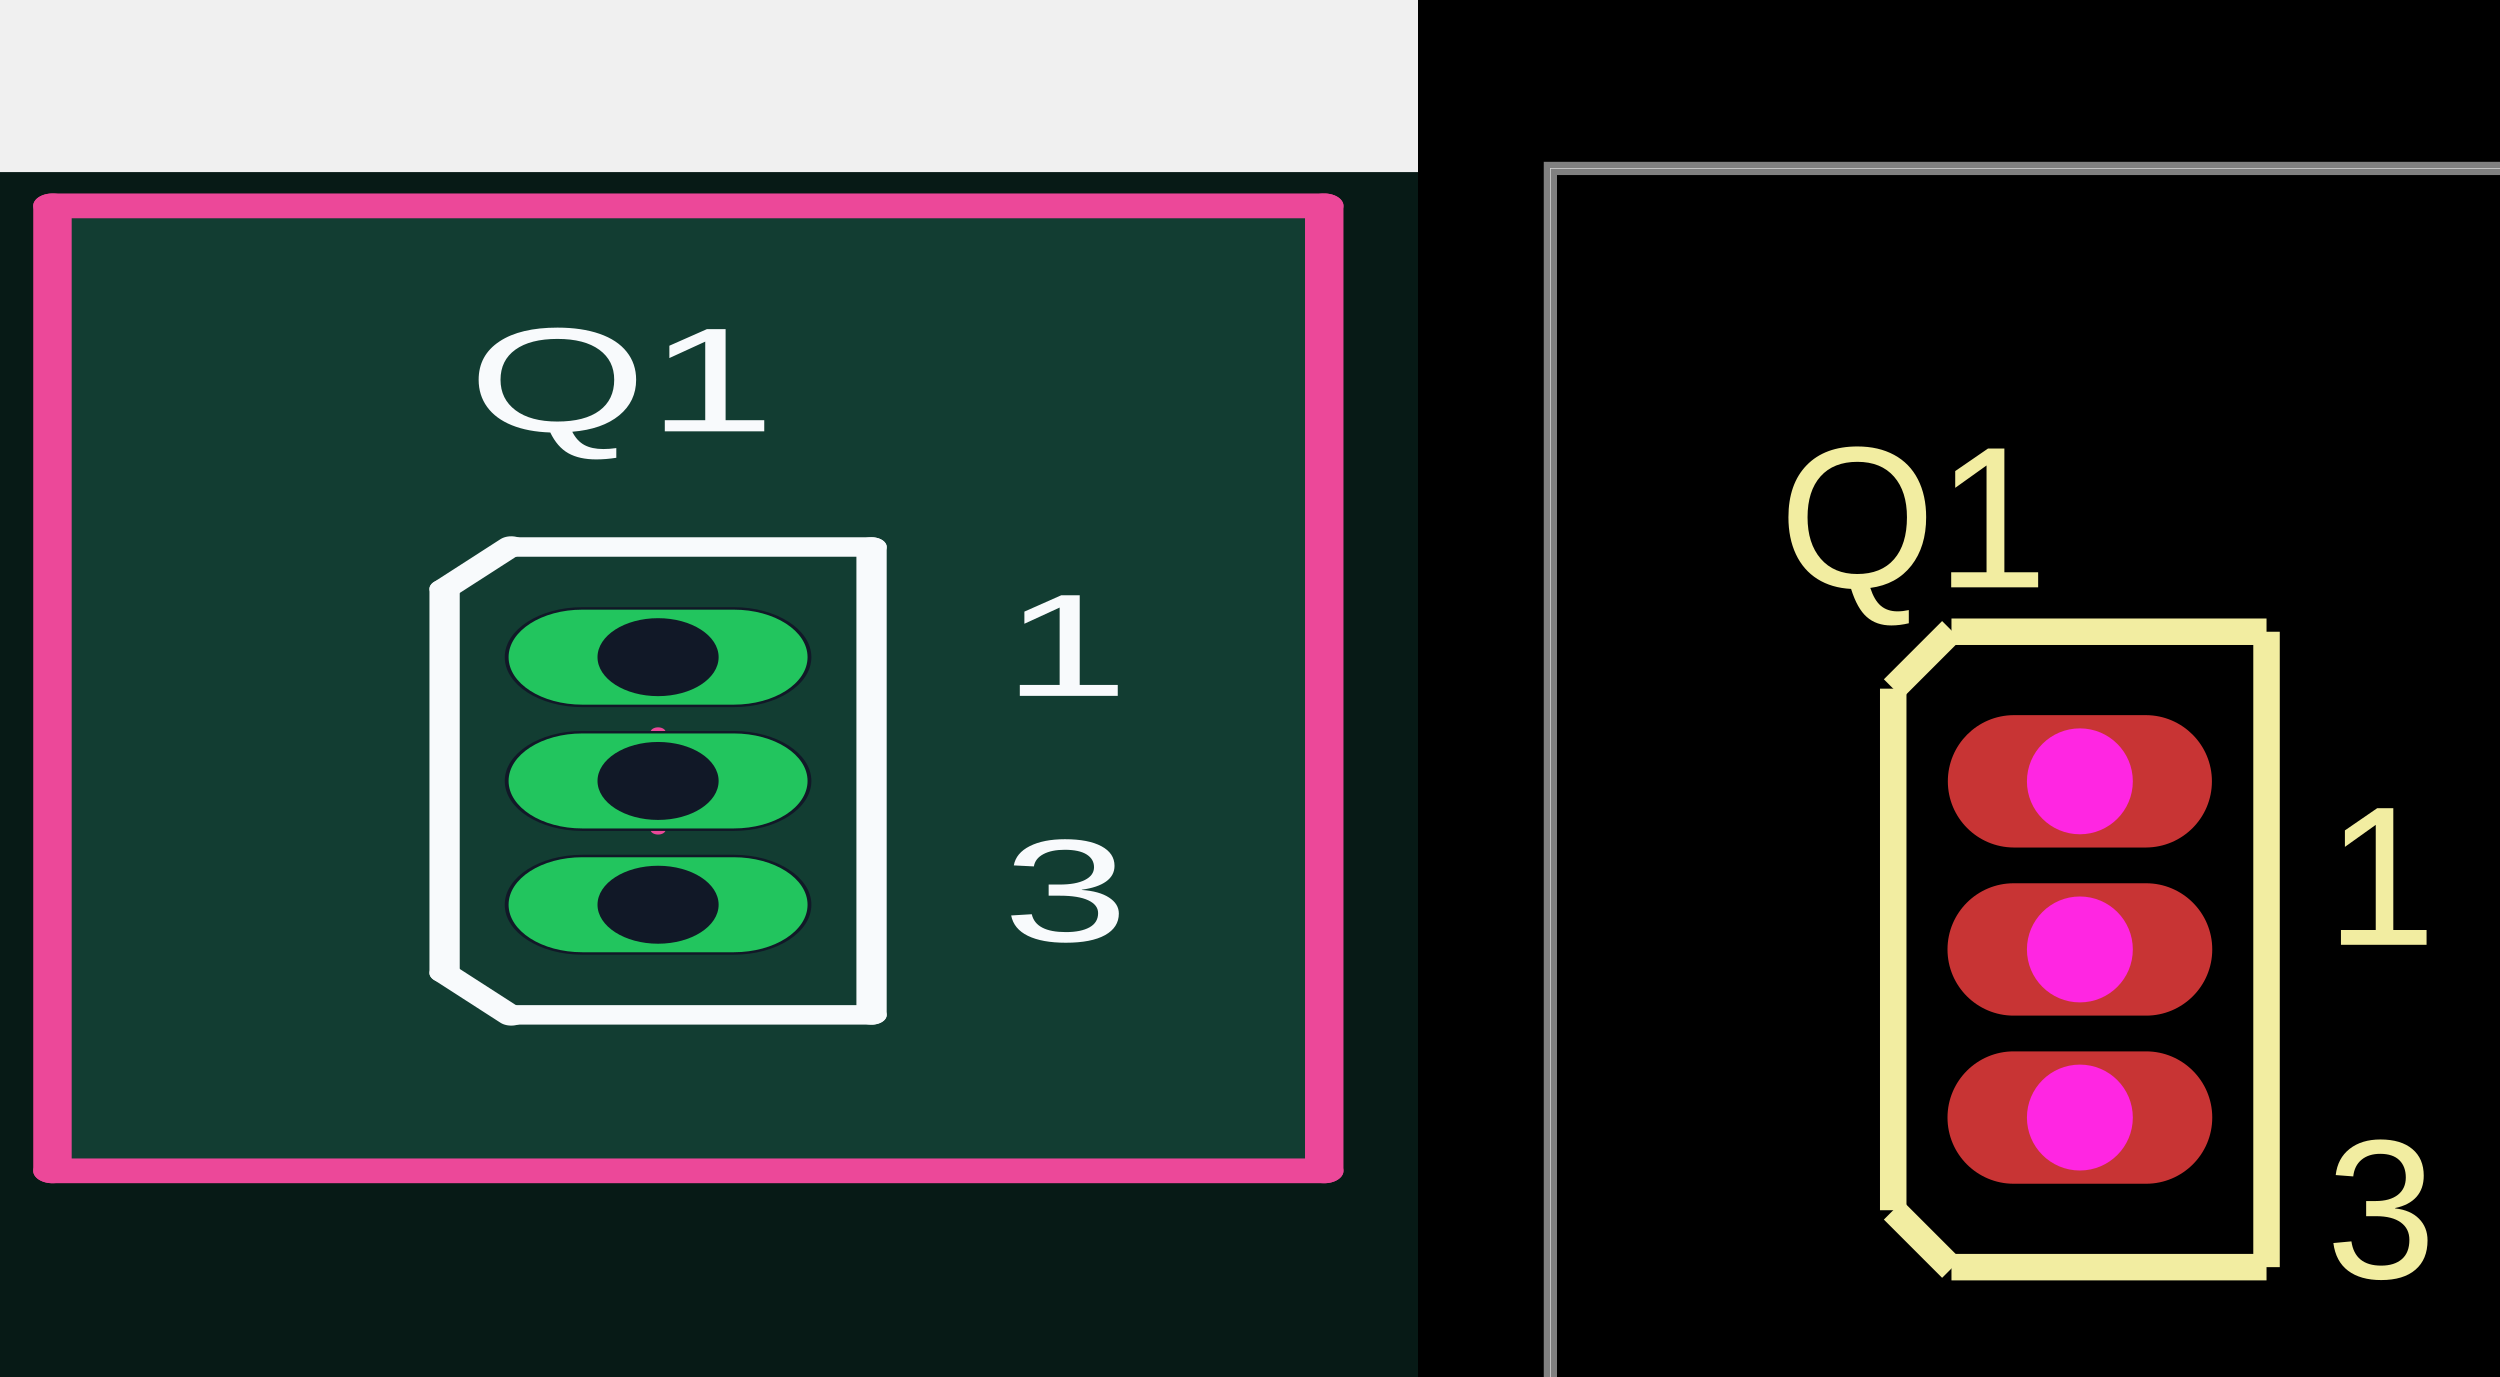
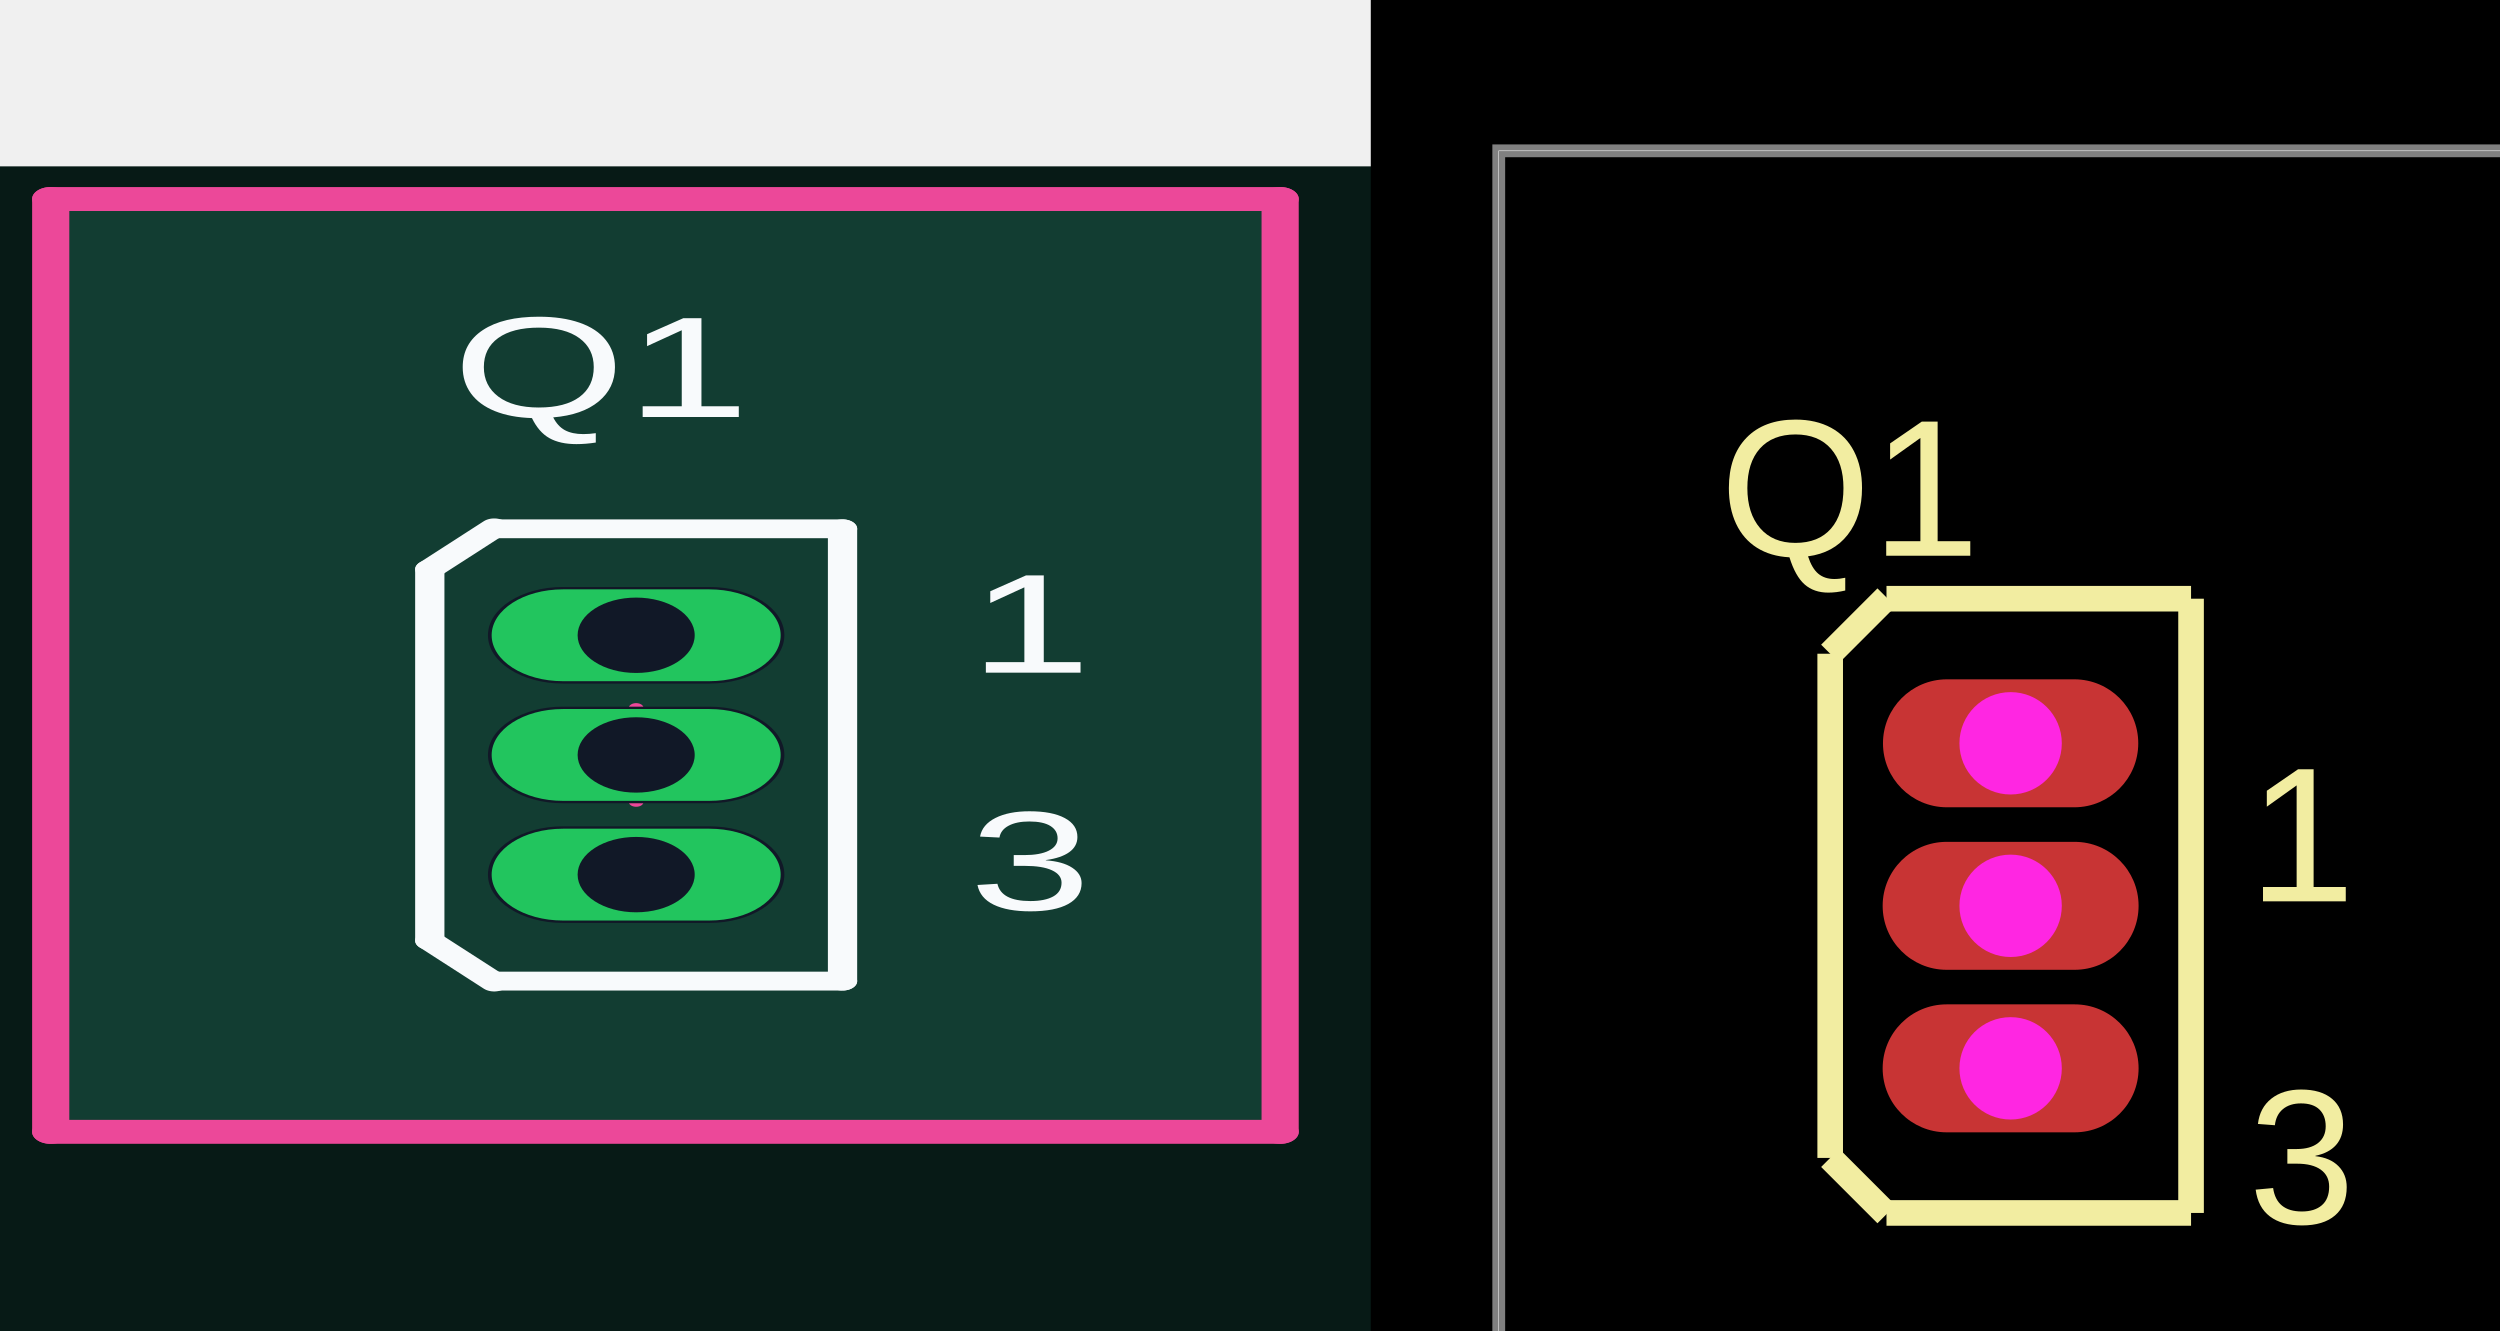
- <svg xmlns="http://www.w3.org/2000/svg" width="1452.748" height="800" viewBox="0 0 1452.748 800" aria-label="sample board: altiumts source on left, Circuit JSON on right" role="img">
+ <svg xmlns="http://www.w3.org/2000/svg" width="1502.788" height="800" viewBox="0 0 1502.788 800" aria-label="sample board: altiumts source on left, Circuit JSON on right" role="img">
  <g transform="translate(0, 100) scale(2.234686, 1.438686) translate(0, 0)">
    <rect width="100%" height="100%" fill="#071a16" />
    <g stroke-linecap="round" stroke-linejoin="round">
      <polygon data-record="BoardOutline" points="13.642,403.406 344.35,403.406 344.35,13.642 13.642,13.642 13.642,403.406" fill="#123d32" stroke="#6ee7b7" stroke-width="3" />
      <line data-record="Track" data-layer="MECHANICAL1" x1="13.642" y1="403.406" x2="344.35" y2="403.406" stroke="#ec4899" stroke-width="10" />
      <line data-record="Track" data-layer="MECHANICAL1" x1="344.35" y1="403.406" x2="344.35" y2="13.642" stroke="#ec4899" stroke-width="10" />
      <line data-record="Track" data-layer="MECHANICAL1" x1="13.642" y1="13.642" x2="344.35" y2="13.642" stroke="#ec4899" stroke-width="10" />
      <line data-record="Track" data-layer="MECHANICAL1" x1="13.642" y1="403.406" x2="13.642" y2="13.642" stroke="#ec4899" stroke-width="10" />
      <line data-record="Track" data-layer="TOPOVERLAY" x1="226.634" y1="340.413" x2="226.634" y2="151.437" stroke="#f8fafc" stroke-width="7.874" />
      <line data-record="Track" data-layer="TOPOVERLAY" x1="115.61" y1="323.484" x2="115.61" y2="168.366" stroke="#f8fafc" stroke-width="7.874" />
      <line data-record="Track" data-layer="TOPOVERLAY" x1="132.933" y1="340.413" x2="226.634" y2="340.413" stroke="#f8fafc" stroke-width="7.874" />
      <line data-record="Track" data-layer="TOPOVERLAY" x1="132.933" y1="151.437" x2="226.634" y2="151.437" stroke="#f8fafc" stroke-width="7.874" />
      <line data-record="Track" data-layer="TOPOVERLAY" x1="115.61" y1="168.366" x2="132.933" y2="151.043" stroke="#f8fafc" stroke-width="7.874" />
      <line data-record="Track" data-layer="TOPOVERLAY" x1="115.61" y1="323.484" x2="132.933" y2="340.807" stroke="#f8fafc" stroke-width="7.874" />
      <line data-record="Track" data-layer="MECHANICAL15" x1="171.122" y1="265.61" x2="171.122" y2="226.24" stroke="#ec4899" stroke-width="3.937" />
      <line data-record="Track" data-layer="MECHANICAL15" x1="151.437" y1="245.925" x2="190.807" y2="245.925" stroke="#ec4899" stroke-width="3.937" />
      <g data-record="Pad" data-layer="MULTILAYER" data-pad-name="3" data-pad-shape="ROUND" data-pad-stack-layer="0" data-plated="true">
        <rect x="131.752" y="276.24" width="78.74" height="39.37" rx="19.685" ry="19.685" fill="#22c55e" stroke="#111827" stroke-width="1" />
        <circle data-hole-shape="ROUND" cx="171.122" cy="295.925" r="15.748" fill="#111827" />
      </g>
      <g data-record="Pad" data-layer="MULTILAYER" data-pad-name="2" data-pad-shape="ROUND" data-pad-stack-layer="0" data-plated="true">
        <rect x="131.752" y="226.24" width="78.74" height="39.37" rx="19.685" ry="19.685" fill="#22c55e" stroke="#111827" stroke-width="1" />
        <circle data-hole-shape="ROUND" cx="171.122" cy="245.925" r="15.748" fill="#111827" />
      </g>
      <g data-record="Pad" data-layer="MULTILAYER" data-pad-name="1" data-pad-shape="ROUND" data-pad-stack-layer="0" data-plated="true">
        <rect x="131.752" y="176.24" width="78.74" height="39.37" rx="19.685" ry="19.685" fill="#22c55e" stroke="#111827" stroke-width="1" />
        <circle data-hole-shape="ROUND" cx="171.122" cy="195.925" r="15.748" fill="#111827" />
      </g>
      <text data-record="Text" data-layer="TOPOVERLAY" x="0" y="0" fill="#f8fafc" font-family="Arial, sans-serif" font-size="59.055" font-weight="normal" font-style="normal" text-anchor="start" dominant-baseline="text-after-edge" transform="translate(260.689 323.2092) rotate(0) scale(1 1)">3</text>
      <text data-record="Text" data-layer="TOPOVERLAY" x="0" y="0" fill="#f8fafc" font-family="Arial, sans-serif" font-size="59.055" font-weight="normal" font-style="normal" text-anchor="start" dominant-baseline="text-after-edge" transform="translate(260.689 224.0752) rotate(0) scale(1 1)">1</text>
      <text data-record="Text" data-layer="TOPOVERLAY" x="0" y="0" fill="#f8fafc" font-family="Arial, sans-serif" font-size="60" font-weight="normal" font-style="normal" text-anchor="start" dominant-baseline="text-after-edge" transform="translate(121.622 117.4252) rotate(0) scale(1 1)">Q1</text>
    </g>
  </g>
  <g transform="translate(824, 0)">
    <style />
-     <rect class="boundary" x="0" y="0" fill="#000" width="800" height="1017.895" data-type="pcb_background" data-pcb-layer="global" />
-     <rect class="pcb-boundary" fill="none" stroke="#fff" stroke-width="0.3" x="76.923" y="97.875" width="646.154" height="822.146" data-type="pcb_boundary" data-pcb-layer="global" />
-     <path class="pcb-board" d="M 76.923 859.413 L 723.077 859.413 L 723.077 97.875 L 76.923 97.875 L 76.923 859.413 Z" fill="none" stroke="rgba(255, 255, 255, 0.5)" stroke-width="7.692" data-type="pcb_board" data-pcb-layer="board" />
-     <line x1="493.077" y1="736.336" x2="493.077" y2="367.106" stroke="#f2eda1" stroke-width="15.385" class="pcb-silkscreen-line pcb-silkscreen-top" data-pcb-silkscreen-line-id="pcb_silkscreen_line_altium_157__stack1" data-type="pcb_silkscreen_line" data-pcb-layer="top" />
-     <line x1="276.153" y1="703.259" x2="276.153" y2="400.182" stroke="#f2eda1" stroke-width="15.385" class="pcb-silkscreen-line pcb-silkscreen-top" data-pcb-silkscreen-line-id="pcb_silkscreen_line_altium_158__stack1" data-type="pcb_silkscreen_line" data-pcb-layer="top" />
-     <line x1="310" y1="736.336" x2="493.077" y2="736.336" stroke="#f2eda1" stroke-width="15.385" class="pcb-silkscreen-line pcb-silkscreen-top" data-pcb-silkscreen-line-id="pcb_silkscreen_line_altium_159__stack1" data-type="pcb_silkscreen_line" data-pcb-layer="top" />
-     <line x1="310" y1="367.106" x2="493.077" y2="367.106" stroke="#f2eda1" stroke-width="15.385" class="pcb-silkscreen-line pcb-silkscreen-top" data-pcb-silkscreen-line-id="pcb_silkscreen_line_altium_160__stack1" data-type="pcb_silkscreen_line" data-pcb-layer="top" />
-     <line x1="276.153" y1="400.182" x2="310" y2="366.336" stroke="#f2eda1" stroke-width="15.385" class="pcb-silkscreen-line pcb-silkscreen-top" data-pcb-silkscreen-line-id="pcb_silkscreen_line_altium_161__stack1" data-type="pcb_silkscreen_line" data-pcb-layer="top" />
-     <line x1="276.153" y1="703.259" x2="310" y2="737.106" stroke="#f2eda1" stroke-width="15.385" class="pcb-silkscreen-line pcb-silkscreen-top" data-pcb-silkscreen-line-id="pcb_silkscreen_line_altium_162__stack1" data-type="pcb_silkscreen_line" data-pcb-layer="top" />
-     <text x="0" y="0" dx="0" dy="0" fill="#f2eda1" font-family="Arial, sans-serif" font-size="115.384" text-anchor="middle" dominant-baseline="central" transform="matrix(1,0,0,1,559.6154,702.7217)" class="pcb-silkscreen-text pcb-silkscreen-top" data-pcb-silkscreen-text-id="pcb_silkscreen_text_altium_165__stack1" stroke="none" data-type="pcb_silkscreen_text" data-pcb-layer="top">3</text>
-     <text x="0" y="0" dx="0" dy="0" fill="#f2eda1" font-family="Arial, sans-serif" font-size="115.384" text-anchor="middle" dominant-baseline="central" transform="matrix(1,0,0,1,559.6154,509.0292)" class="pcb-silkscreen-text pcb-silkscreen-top" data-pcb-silkscreen-text-id="pcb_silkscreen_text_altium_166__stack1" stroke="none" data-type="pcb_silkscreen_text" data-pcb-layer="top">1</text>
-     <text x="0" y="0" dx="0" dy="0" fill="#f2eda1" font-family="Arial, sans-serif" font-size="117.231" text-anchor="middle" dominant-baseline="central" transform="matrix(1,0,0,1,287.8999,300.6515)" class="pcb-silkscreen-text pcb-silkscreen-top" data-pcb-silkscreen-text-id="pcb_silkscreen_text_altium_167__stack1" stroke="none" data-type="pcb_silkscreen_text" data-pcb-layer="top">Q1</text>
+     <rect class="boundary" x="0" y="0" fill="#000" width="800" height="942.857" data-type="pcb_background" data-pcb-layer="global" />
+     <rect class="pcb-boundary" fill="none" stroke="#fff" stroke-width="0.3" x="76.923" y="90.659" width="646.154" height="761.538" data-type="pcb_boundary" data-pcb-layer="global" />
+     <path class="pcb-board" d="M 76.923 852.198 L 723.077 852.198 L 723.077 90.659 L 76.923 90.659 L 76.923 852.198 Z" fill="none" stroke="rgba(255, 255, 255, 0.5)" stroke-width="7.692" data-type="pcb_board" data-pcb-layer="board" />
+     <line x1="493.077" y1="729.121" x2="493.077" y2="359.891" stroke="#f2eda1" stroke-width="15.385" class="pcb-silkscreen-line pcb-silkscreen-top" data-pcb-silkscreen-line-id="pcb_silkscreen_line_altium_157__stack1" data-type="pcb_silkscreen_line" data-pcb-layer="top" />
+     <line x1="276.153" y1="696.044" x2="276.153" y2="392.967" stroke="#f2eda1" stroke-width="15.385" class="pcb-silkscreen-line pcb-silkscreen-top" data-pcb-silkscreen-line-id="pcb_silkscreen_line_altium_158__stack1" data-type="pcb_silkscreen_line" data-pcb-layer="top" />
+     <line x1="310" y1="729.121" x2="493.077" y2="729.121" stroke="#f2eda1" stroke-width="15.385" class="pcb-silkscreen-line pcb-silkscreen-top" data-pcb-silkscreen-line-id="pcb_silkscreen_line_altium_159__stack1" data-type="pcb_silkscreen_line" data-pcb-layer="top" />
+     <line x1="310" y1="359.891" x2="493.077" y2="359.891" stroke="#f2eda1" stroke-width="15.385" class="pcb-silkscreen-line pcb-silkscreen-top" data-pcb-silkscreen-line-id="pcb_silkscreen_line_altium_160__stack1" data-type="pcb_silkscreen_line" data-pcb-layer="top" />
+     <line x1="276.153" y1="392.967" x2="310" y2="359.121" stroke="#f2eda1" stroke-width="15.385" class="pcb-silkscreen-line pcb-silkscreen-top" data-pcb-silkscreen-line-id="pcb_silkscreen_line_altium_161__stack1" data-type="pcb_silkscreen_line" data-pcb-layer="top" />
+     <line x1="276.153" y1="696.044" x2="310" y2="729.89" stroke="#f2eda1" stroke-width="15.385" class="pcb-silkscreen-line pcb-silkscreen-top" data-pcb-silkscreen-line-id="pcb_silkscreen_line_altium_162__stack1" data-type="pcb_silkscreen_line" data-pcb-layer="top" />
+     <text x="0" y="0" dx="0" dy="0" fill="#f2eda1" font-family="Arial, sans-serif" font-size="115.384" text-anchor="middle" dominant-baseline="central" transform="matrix(1,0,0,1,559.6154,695.5065)" class="pcb-silkscreen-text pcb-silkscreen-top" data-pcb-silkscreen-text-id="pcb_silkscreen_text_altium_165__stack1" stroke="none" data-type="pcb_silkscreen_text" data-pcb-layer="top">3</text>
+     <text x="0" y="0" dx="0" dy="0" fill="#f2eda1" font-family="Arial, sans-serif" font-size="115.384" text-anchor="middle" dominant-baseline="central" transform="matrix(1,0,0,1,559.6154,501.814)" class="pcb-silkscreen-text pcb-silkscreen-top" data-pcb-silkscreen-text-id="pcb_silkscreen_text_altium_166__stack1" stroke="none" data-type="pcb_silkscreen_text" data-pcb-layer="top">1</text>
+     <text x="0" y="0" dx="0" dy="0" fill="#f2eda1" font-family="Arial, sans-serif" font-size="117.231" text-anchor="middle" dominant-baseline="central" transform="matrix(1,0,0,1,287.8999,293.4363)" class="pcb-silkscreen-text pcb-silkscreen-top" data-pcb-silkscreen-text-id="pcb_silkscreen_text_altium_167__stack1" stroke="none" data-type="pcb_silkscreen_text" data-pcb-layer="top">Q1</text>
    <g data-type="pcb_plated_hole" data-pcb-layer="through">
-       <path class="pcb-hole-outer" fill="rgb(200, 52, 52)" d="M-38.461,-38.461 h76.923 a38.461,38.461 0 0 1 0,76.923 h-76.923 a38.461,38.461 0 0 1 0,-76.923 z" transform="translate(384.6153 649.413)" data-type="pcb_plated_hole" data-pcb-layer="top" />
-       <path class="pcb-hole-inner" fill="#FF26E2" d="M-30.769,0 a30.769,30.769 0 0 1 61.538,0 a30.769,30.769 0 0 1 -61.538,0 z" transform="translate(384.6153 649.413)" data-type="pcb_plated_hole_drill" data-pcb-layer="drill" />
+       <path class="pcb-hole-outer" fill="rgb(200, 52, 52)" d="M-38.461,-38.461 h76.923 a38.461,38.461 0 0 1 0,76.923 h-76.923 a38.461,38.461 0 0 1 0,-76.923 z" transform="translate(384.6153 642.1978)" data-type="pcb_plated_hole" data-pcb-layer="top" />
+       <path class="pcb-hole-inner" fill="#FF26E2" d="M-30.769,0 a30.769,30.769 0 0 1 61.538,0 a30.769,30.769 0 0 1 -61.538,0 z" transform="translate(384.6153 642.1978)" data-type="pcb_plated_hole_drill" data-pcb-layer="drill" />
    </g>
    <g data-type="pcb_plated_hole" data-pcb-layer="through">
-       <path class="pcb-hole-outer" fill="rgb(200, 52, 52)" d="M-38.461,-38.461 h76.923 a38.461,38.461 0 0 1 0,76.923 h-76.923 a38.461,38.461 0 0 1 0,-76.923 z" transform="translate(384.6153 551.7207)" data-type="pcb_plated_hole" data-pcb-layer="top" />
-       <path class="pcb-hole-inner" fill="#FF26E2" d="M-30.769,0 a30.769,30.769 0 0 1 61.538,0 a30.769,30.769 0 0 1 -61.538,0 z" transform="translate(384.6153 551.7207)" data-type="pcb_plated_hole_drill" data-pcb-layer="drill" />
+       <path class="pcb-hole-outer" fill="rgb(200, 52, 52)" d="M-38.461,-38.461 h76.923 a38.461,38.461 0 0 1 0,76.923 h-76.923 a38.461,38.461 0 0 1 0,-76.923 z" transform="translate(384.6153 544.5055)" data-type="pcb_plated_hole" data-pcb-layer="top" />
+       <path class="pcb-hole-inner" fill="#FF26E2" d="M-30.769,0 a30.769,30.769 0 0 1 61.538,0 a30.769,30.769 0 0 1 -61.538,0 z" transform="translate(384.6153 544.5055)" data-type="pcb_plated_hole_drill" data-pcb-layer="drill" />
    </g>
    <g data-type="pcb_plated_hole" data-pcb-layer="through">
-       <path class="pcb-hole-outer" fill="rgb(200, 52, 52)" d="M-38.462,-38.462 h76.923 a38.462,38.462 0 0 1 0,76.923 h-76.923 a38.462,38.462 0 0 1 0,-76.923 z" transform="translate(384.6153 454.0284)" data-type="pcb_plated_hole" data-pcb-layer="top" />
-       <path class="pcb-hole-inner" fill="#FF26E2" d="M-30.769,0 a30.769,30.769 0 0 1 61.539,0 a30.769,30.769 0 0 1 -61.539,0 z" transform="translate(384.6153 454.0284)" data-type="pcb_plated_hole_drill" data-pcb-layer="drill" />
+       <path class="pcb-hole-outer" fill="rgb(200, 52, 52)" d="M-38.462,-38.462 h76.923 a38.462,38.462 0 0 1 0,76.923 h-76.923 a38.462,38.462 0 0 1 0,-76.923 z" transform="translate(384.6153 446.8132)" data-type="pcb_plated_hole" data-pcb-layer="top" />
+       <path class="pcb-hole-inner" fill="#FF26E2" d="M-30.769,0 a30.769,30.769 0 0 1 61.539,0 a30.769,30.769 0 0 1 -61.539,0 z" transform="translate(384.6153 446.8132)" data-type="pcb_plated_hole_drill" data-pcb-layer="drill" />
    </g>
  </g>
</svg>
